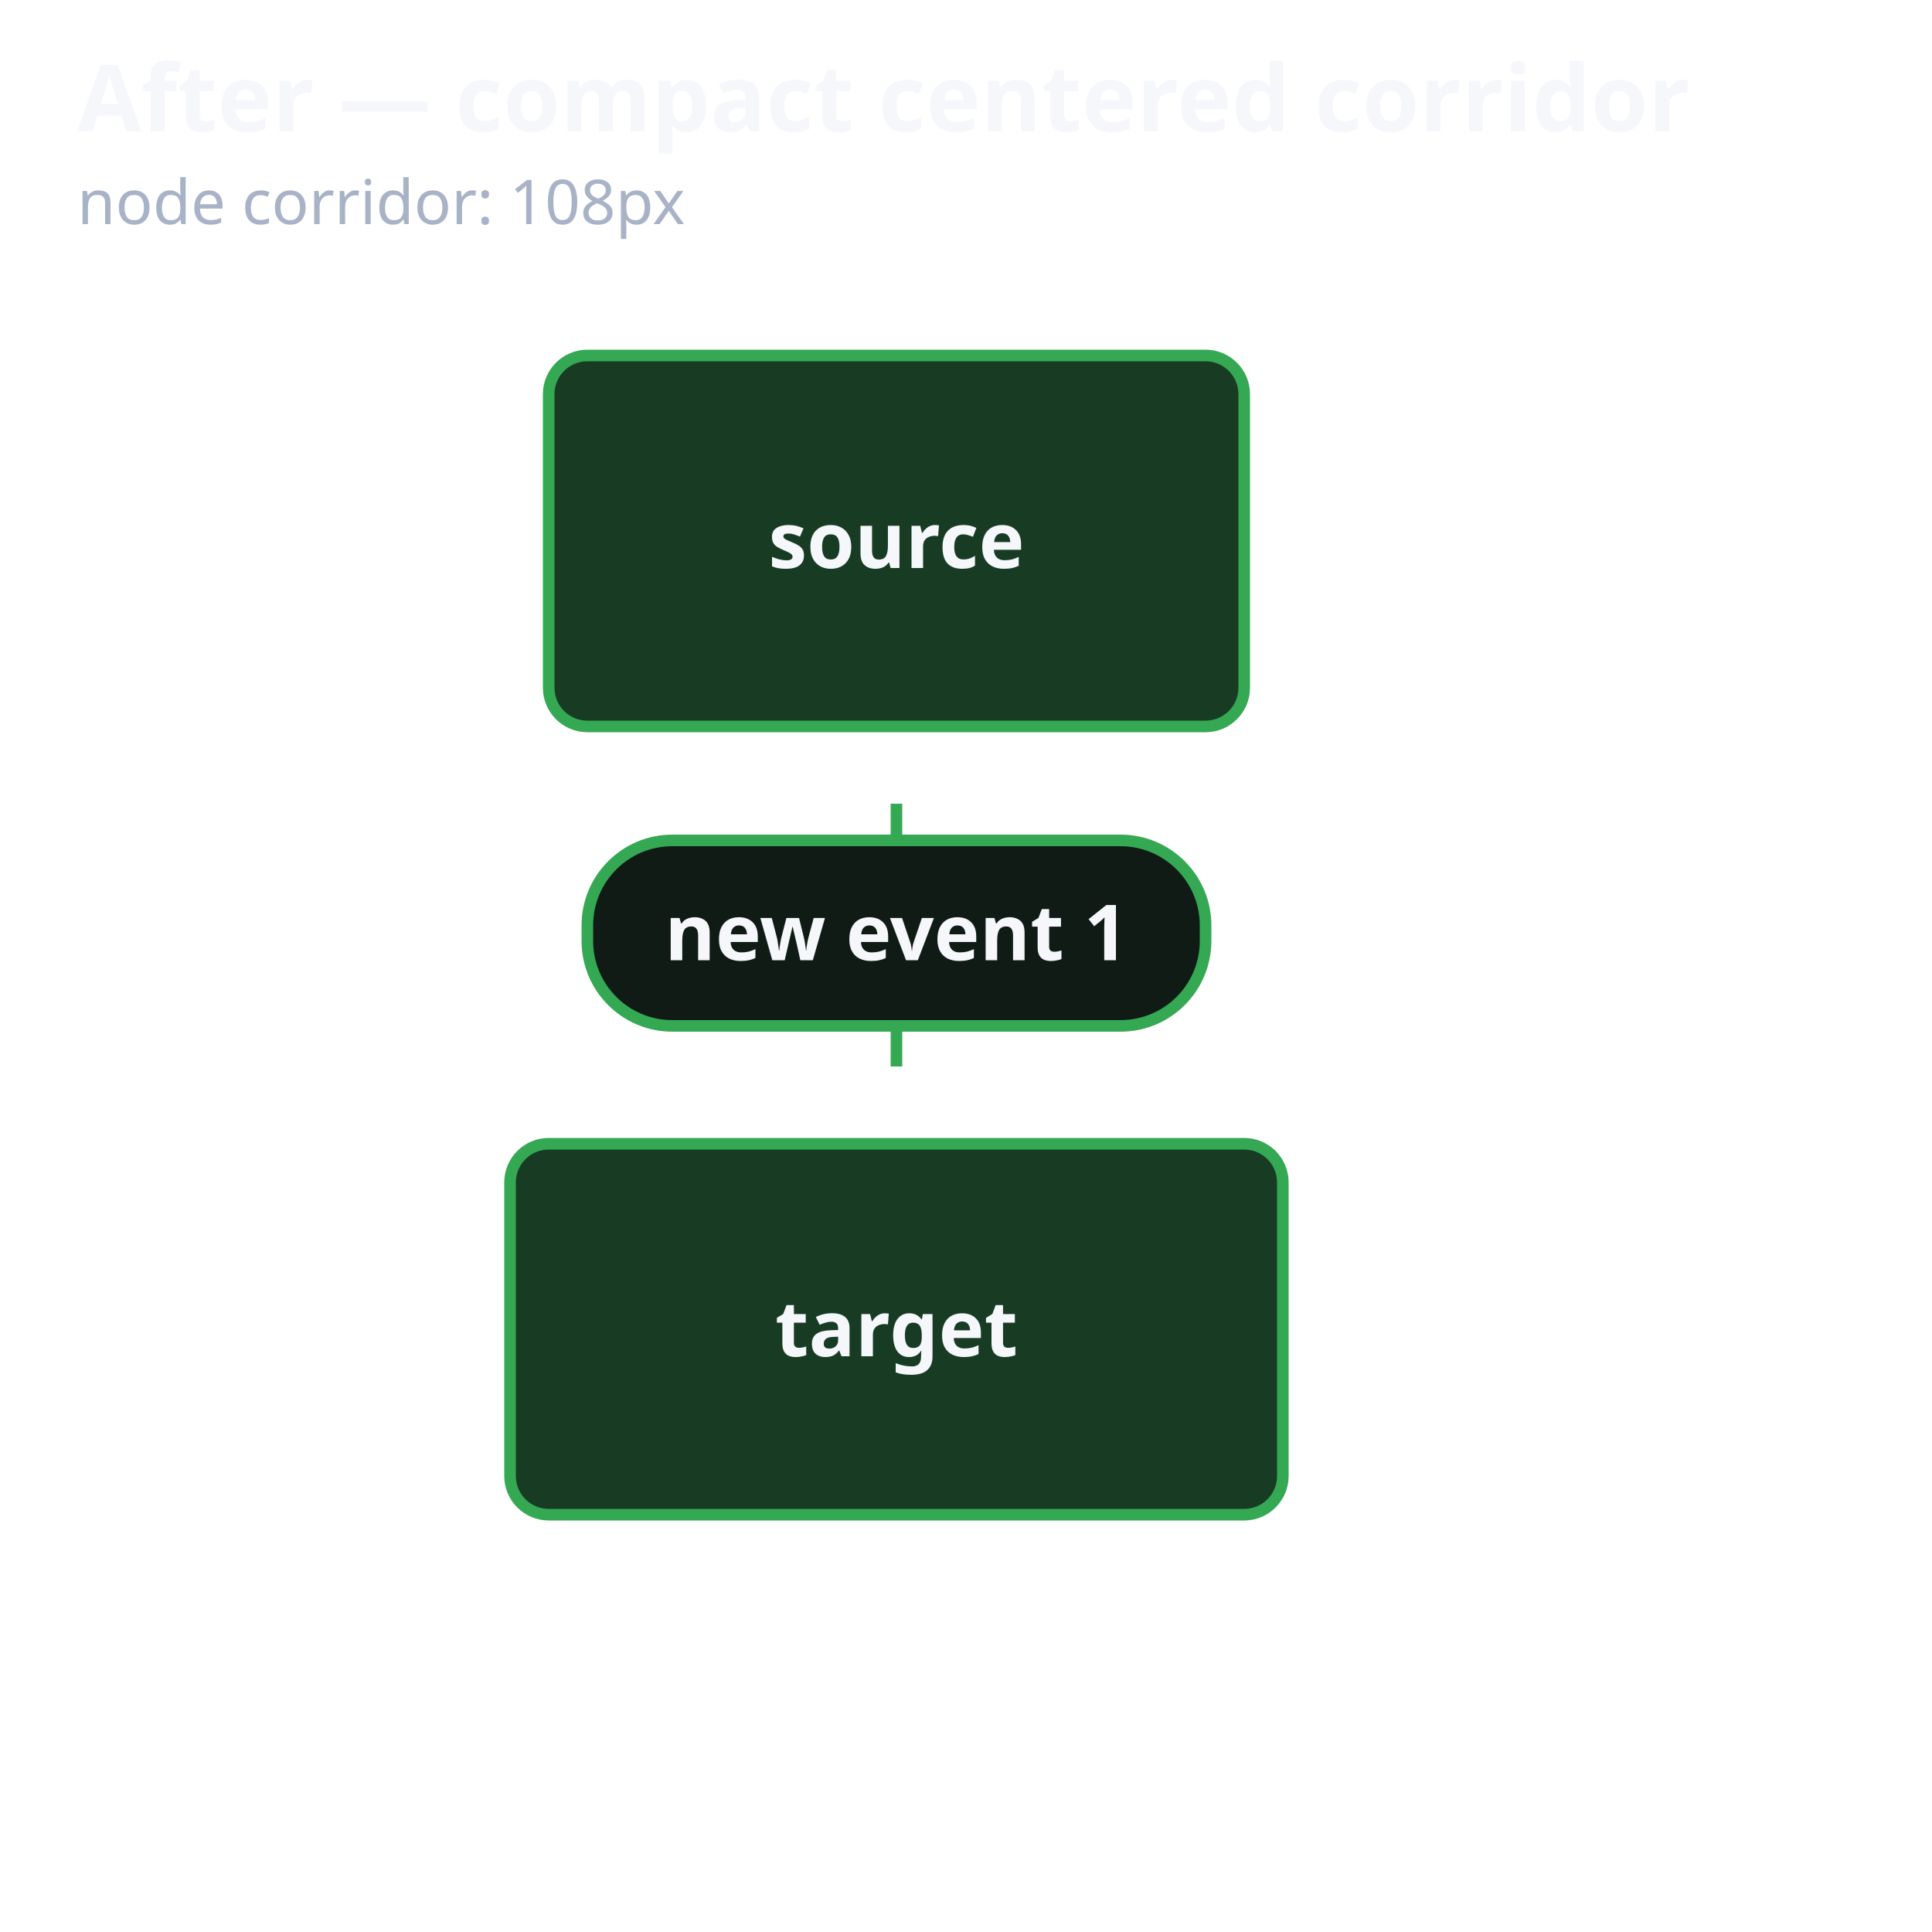
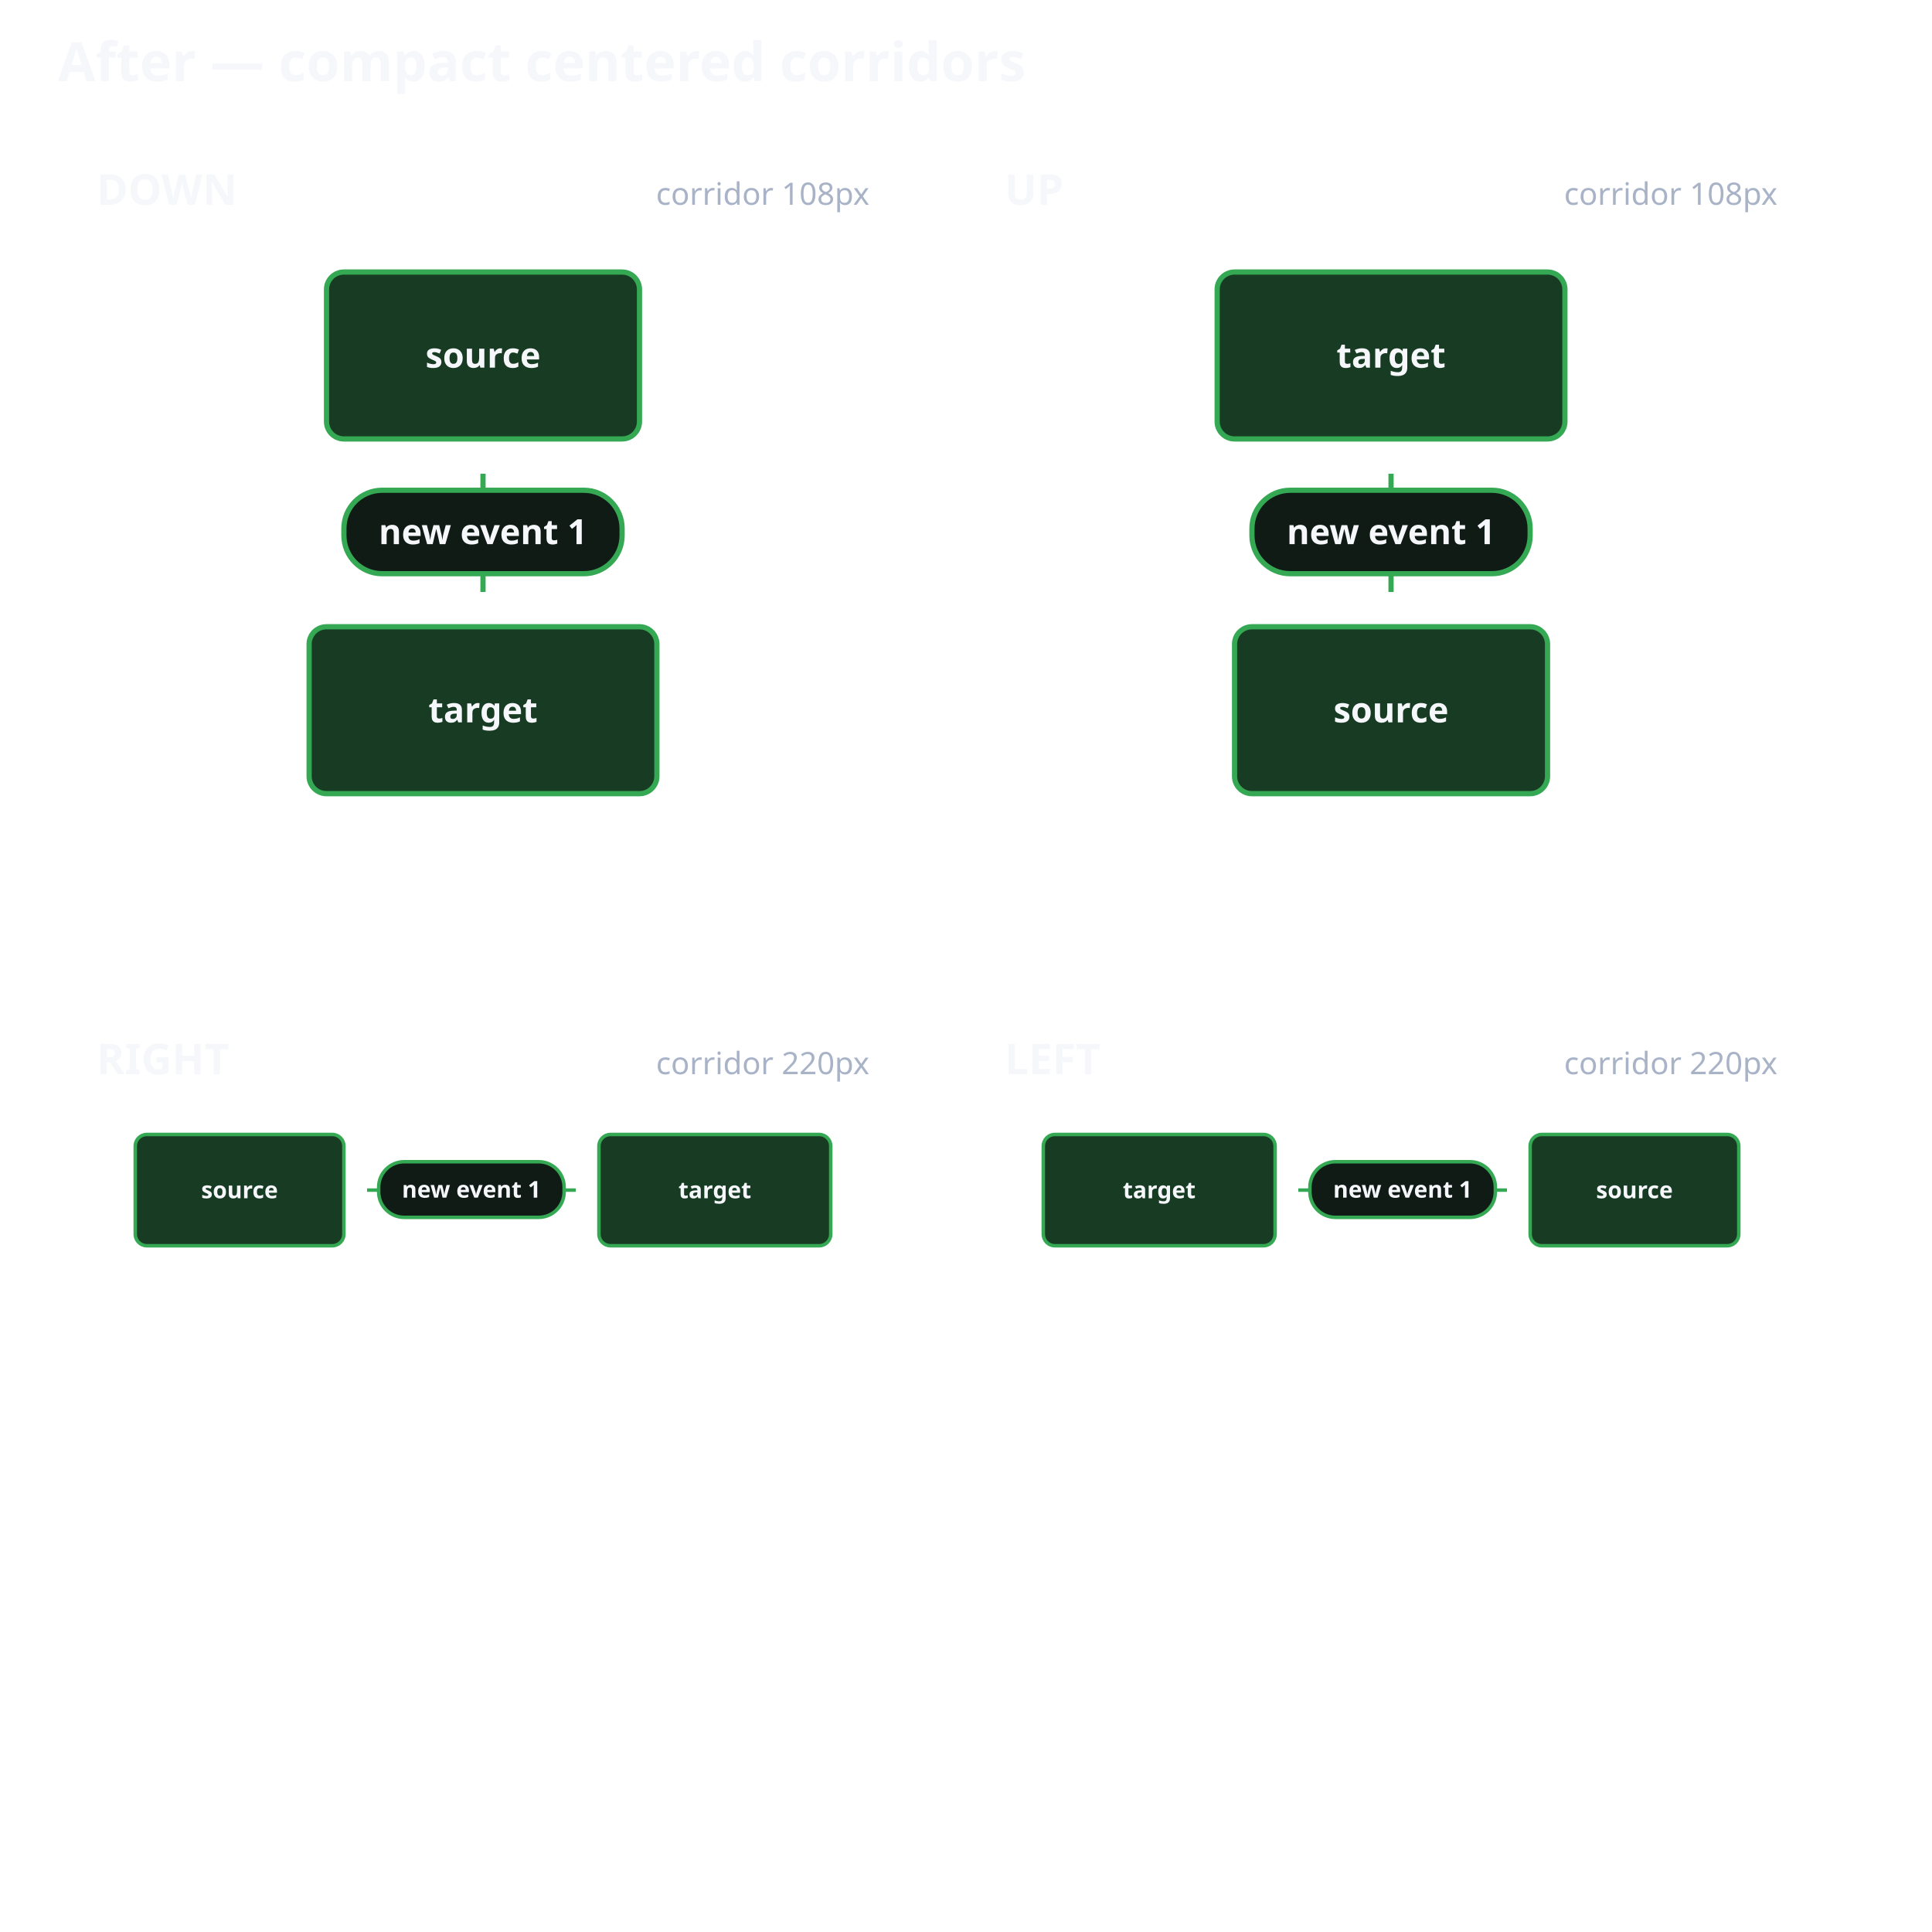
- <svg xmlns="http://www.w3.org/2000/svg" width="500" height="500" viewBox="0 0 500 500">
-   <style>svg{background:#0c1018;font-family:ui-sans-serif,system-ui,sans-serif}.state{fill:#183c23;stroke:#35a854;stroke-width:3}.label{fill:#101b16;stroke:#35a854;stroke-width:3}.route{fill:none;stroke:#35a854;stroke-width:3}.title{fill:#f5f7fb;font-size:24px;font-weight:800}.text{fill:#f5f7fb;font-size:20px;font-weight:700}.metric{fill:#a9b3c7;font-size:16px}</style>
-   <text class="title" x="20" y="34">After — compact centered corridor</text>
-   <text class="metric" x="20" y="58">node corridor: 108px</text>
-   <g transform="translate(120 80)">
-     <polyline class="route" points="112,128 112,196" />
-     <rect class="state" x="22" y="12" width="180" height="96" rx="10" />
-     <text class="text" x="112" y="67" text-anchor="middle">source</text>
-     <rect class="state" x="12" y="216" width="200" height="96" rx="10" />
-     <text class="text" x="112" y="271" text-anchor="middle">target</text>
-     <rect class="label" x="32" y="137.5" width="160" height="48" rx="22" />
-     <text class="text" x="112" y="168.5" text-anchor="middle">new event 1</text>
+ <svg xmlns="http://www.w3.org/2000/svg" width="1000" height="1000" viewBox="0 0 1000 1000">
+   <style>svg{background:#0c1018;font-family:ui-sans-serif,system-ui,sans-serif}.state{fill:#183c23;stroke:#35a854;stroke-width:3}.label{fill:#101b16;stroke:#35a854;stroke-width:3}.route{fill:none;stroke:#35a854;stroke-width:3}.heading{fill:#f5f7fb;font-size:28px;font-weight:800}.direction{fill:#f5f7fb;font-size:22px;font-weight:800}.metric{fill:#a9b3c7;font-size:16px}.node-text{fill:#f5f7fb;font-size:20px;font-weight:700}.label-text{fill:#f5f7fb;font-size:20px;font-weight:700}</style>
+   <text class="heading" x="30" y="42">After — compact centered corridors</text>
+   <g transform="translate(30 70)">
+     <text class="direction" x="20" y="36">DOWN</text>
+     <text class="metric" x="420" y="36" text-anchor="end">corridor 108px</text>
+     <g transform="translate(119.2 60) scale(0.9)">
+       <g>
+         <polyline class="route" points="112,128 112,196" />
+       </g>
+       <rect class="state" x="22" y="12" width="180" height="96" rx="10" />
+       <text class="node-text" x="112" y="67" text-anchor="middle">source</text>
+       <rect class="state" x="12" y="216" width="200" height="96" rx="10" />
+       <text class="node-text" x="112" y="271" text-anchor="middle">target</text>
+       <rect class="label" x="32" y="137.5" width="160" height="48" rx="22" />
+       <text class="label-text" x="112" y="168.5" text-anchor="middle">new event 1</text>
+     </g>
+   </g>
+   <g transform="translate(500 70)">
+     <text class="direction" x="20" y="36">UP</text>
+     <text class="metric" x="420" y="36" text-anchor="end">corridor 108px</text>
+     <g transform="translate(119.2 60) scale(0.9)">
+       <g>
+         <polyline class="route" points="112,196 112,128" />
+       </g>
+       <rect class="state" x="22" y="216" width="180" height="96" rx="10" />
+       <text class="node-text" x="112" y="271" text-anchor="middle">source</text>
+       <rect class="state" x="12" y="12" width="200" height="96" rx="10" />
+       <text class="node-text" x="112" y="67" text-anchor="middle">target</text>
+       <rect class="label" x="32" y="137.5" width="160" height="48" rx="22" />
+       <text class="label-text" x="112" y="168.5" text-anchor="middle">new event 1</text>
+     </g>
+   </g>
+   <g transform="translate(30 520)">
+     <text class="direction" x="20" y="36">RIGHT</text>
+     <text class="metric" x="420" y="36" text-anchor="end">corridor 220px</text>
+     <g transform="translate(32.8 60) scale(0.6)">
+       <g>
+         <polyline class="route" points="212,60 392,60" />
+       </g>
+       <rect class="state" x="12" y="12" width="180" height="96" rx="10" />
+       <text class="node-text" x="102" y="67" text-anchor="middle">source</text>
+       <rect class="state" x="412" y="12" width="200" height="96" rx="10" />
+       <text class="node-text" x="512" y="67" text-anchor="middle">target</text>
+       <rect class="label" x="222" y="35.5" width="160" height="48" rx="22" />
+       <text class="label-text" x="302" y="66.5" text-anchor="middle">new event 1</text>
+     </g>
+   </g>
+   <g transform="translate(500 520)">
+     <text class="direction" x="20" y="36">LEFT</text>
+     <text class="metric" x="420" y="36" text-anchor="end">corridor 220px</text>
+     <g transform="translate(32.8 60) scale(0.6)">
+       <g>
+         <polyline class="route" points="412,60 232,60" />
+       </g>
+       <rect class="state" x="432" y="12" width="180" height="96" rx="10" />
+       <text class="node-text" x="522" y="67" text-anchor="middle">source</text>
+       <rect class="state" x="12" y="12" width="200" height="96" rx="10" />
+       <text class="node-text" x="112" y="67" text-anchor="middle">target</text>
+       <rect class="label" x="242" y="35.5" width="160" height="48" rx="22" />
+       <text class="label-text" x="322" y="66.5" text-anchor="middle">new event 1</text>
+     </g>
  </g>
</svg>
